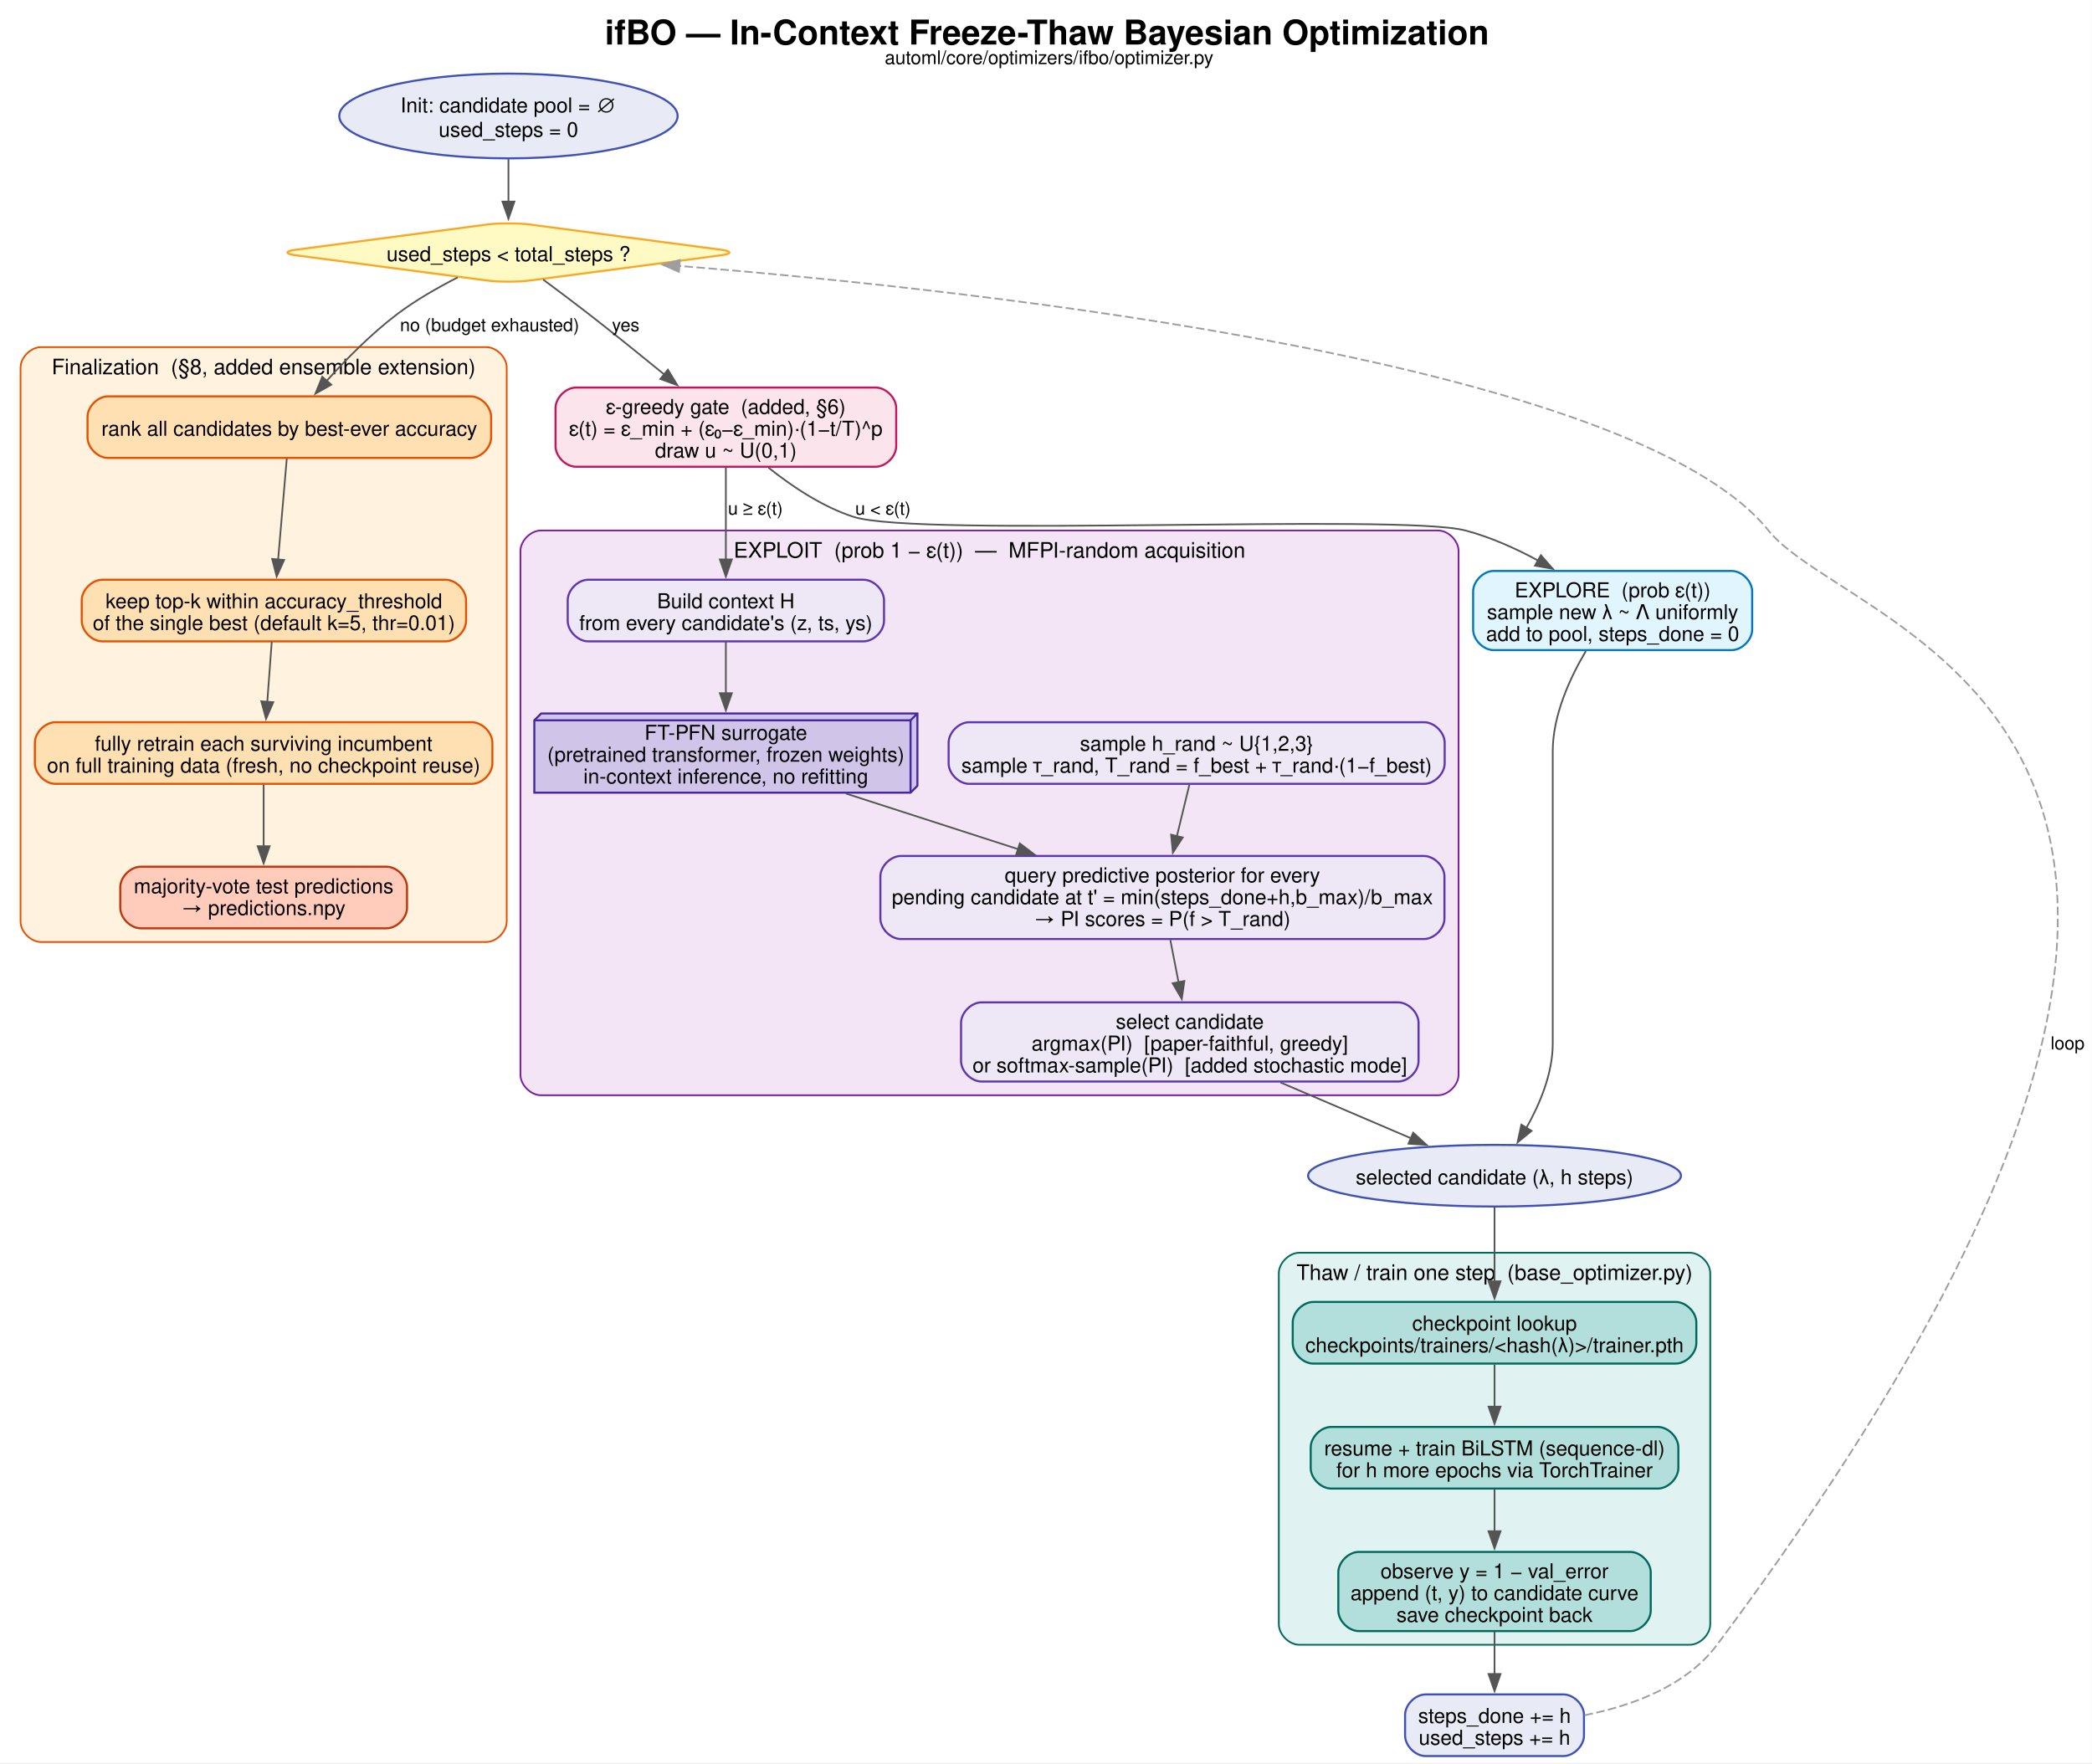
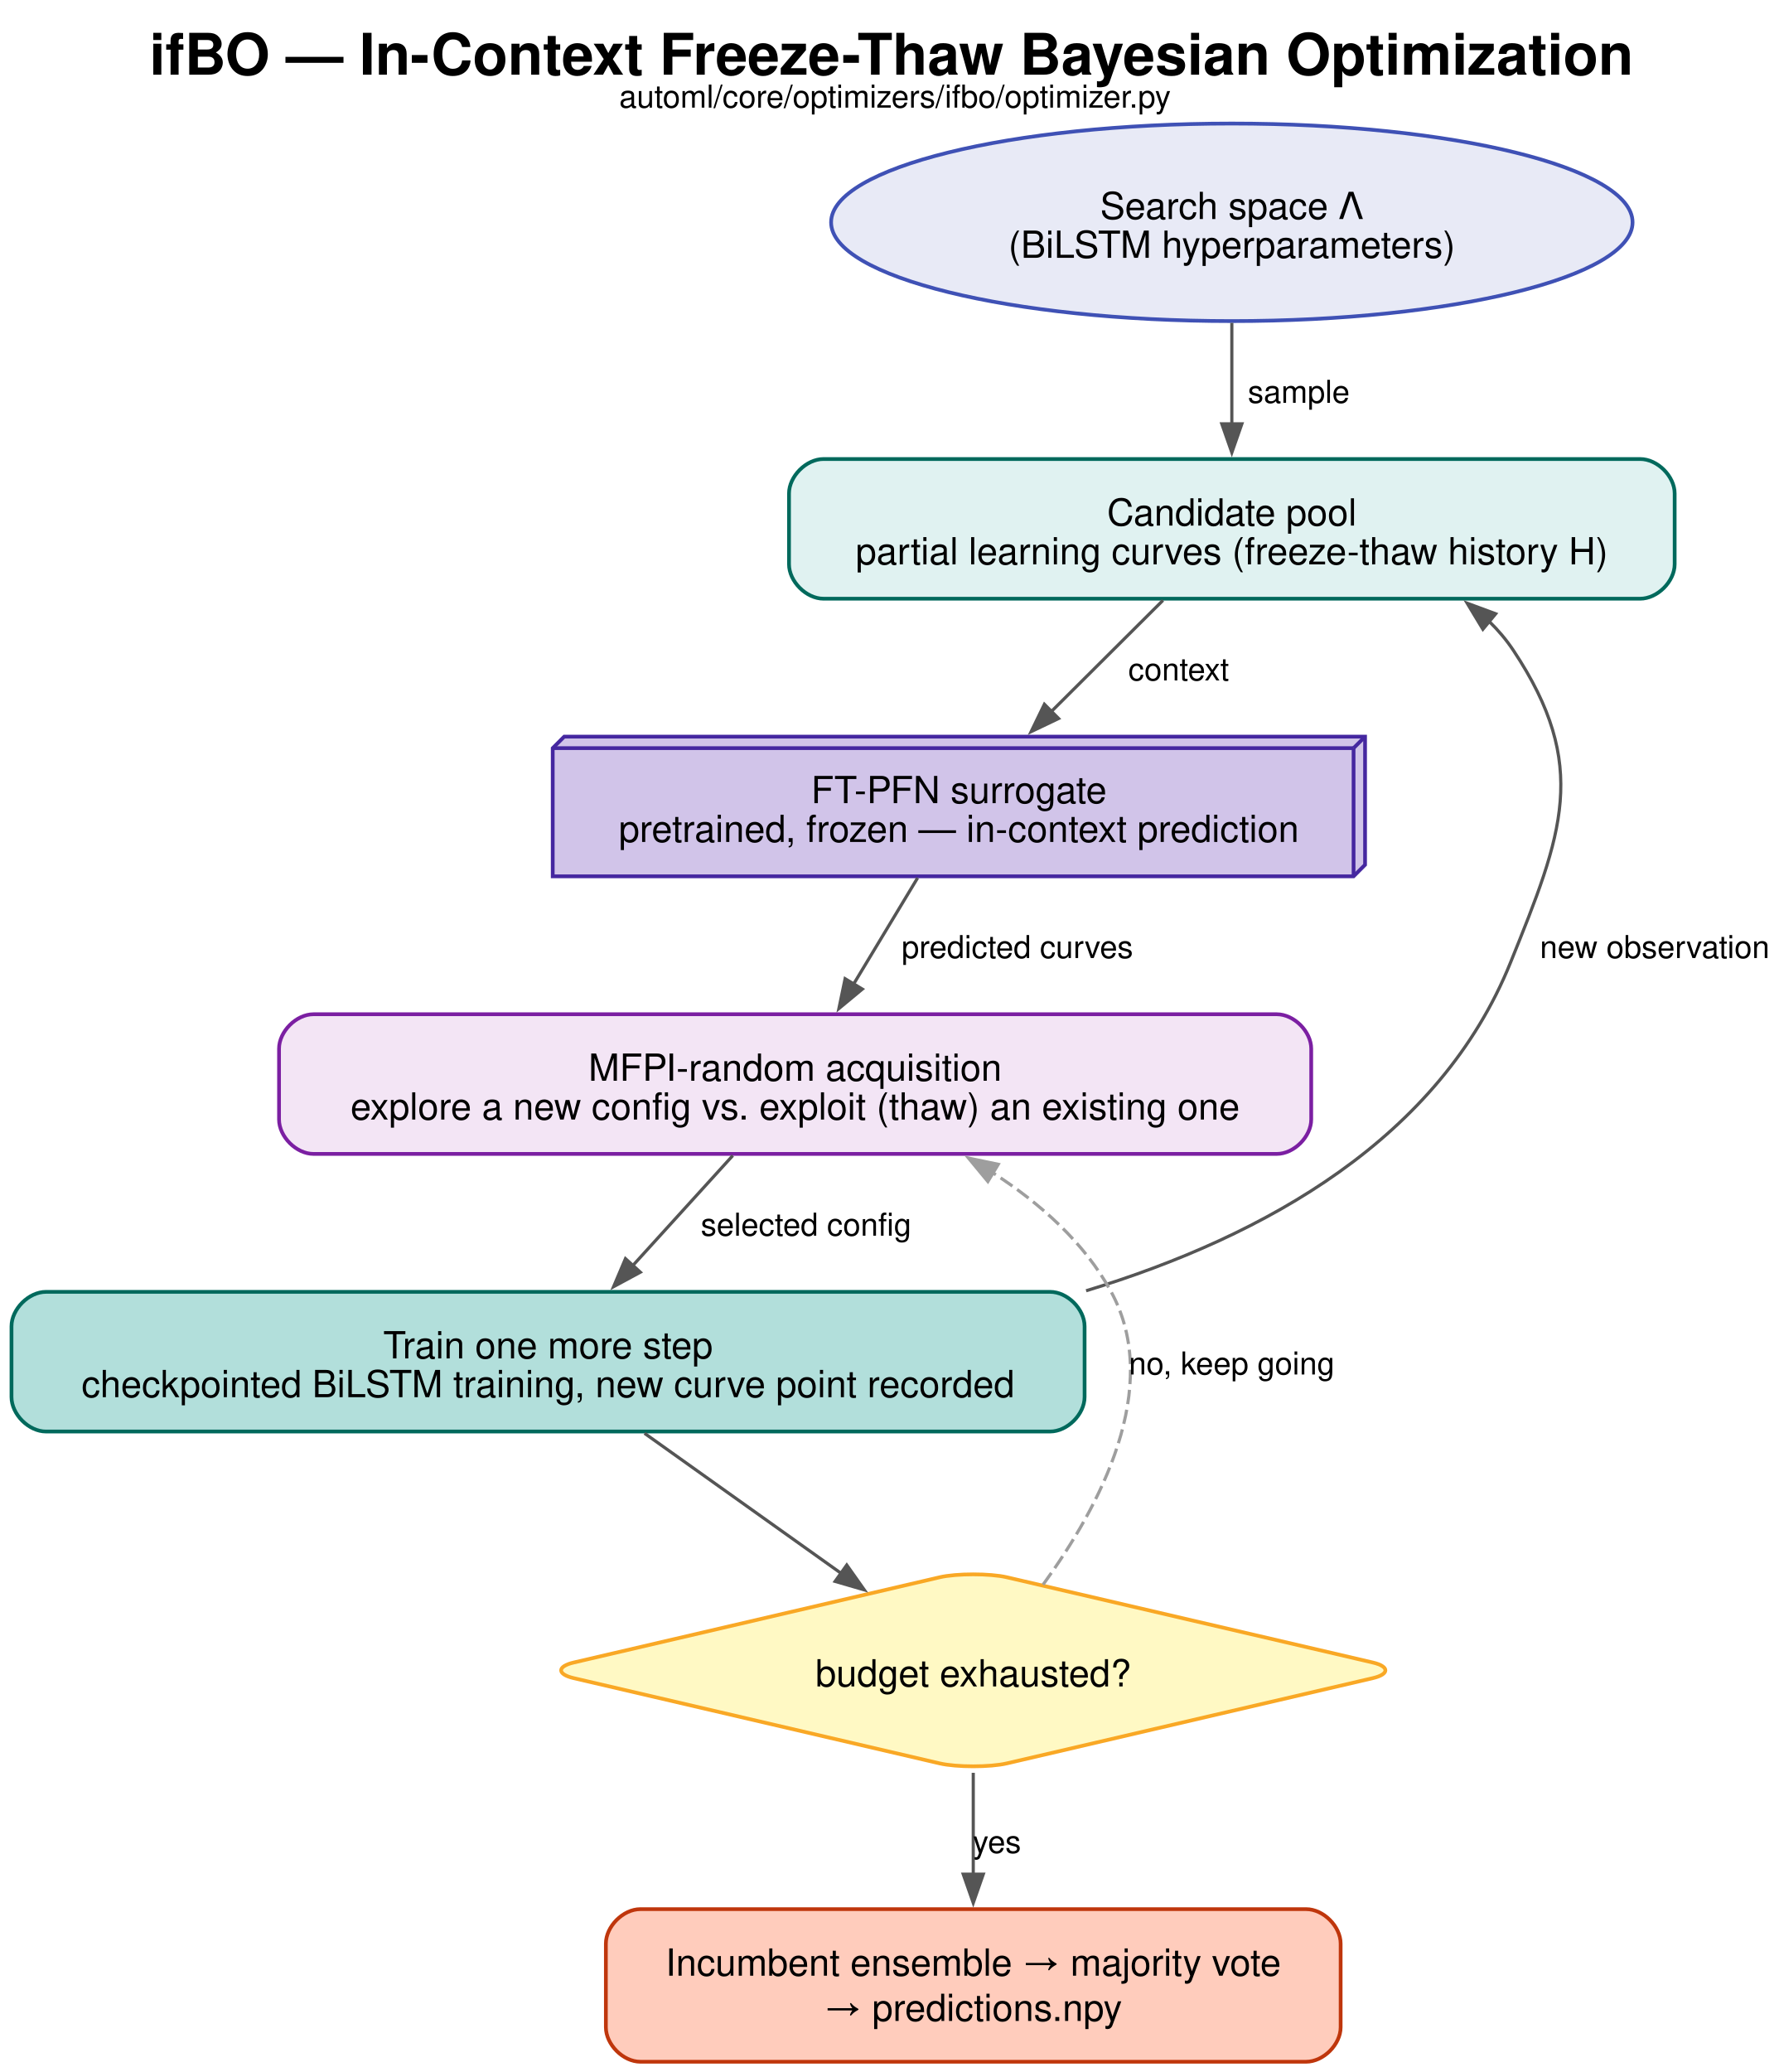
- <svg xmlns="http://www.w3.org/2000/svg" width="1222pt" height="1030pt" viewBox="0.00 0.00 1222.00 1030.00">
-   <g id="graph0" class="graph" transform="scale(1 1) rotate(0) translate(4 1025.75)">
-     <polygon fill="white" stroke="none" points="-4,4 -4,-1025.75 1217.85,-1025.75 1217.85,4 -4,4" />
-     <text xml:space="preserve" text-anchor="start" x="349.3" y="-999.75" font-family="Helvetica,sans-Serif" font-weight="bold" font-size="20.00">ifBO — In-Context Freeze-Thaw Bayesian Optimization</text>
-     <text xml:space="preserve" text-anchor="start" x="512.8" y="-988.3" font-family="Helvetica,sans-Serif" font-size="11.00">automl/core/optimizers/ifbo/optimizer.py</text>
-     <g id="clust1" class="cluster">
-       <path fill="#f3e5f5" stroke="#7b1fa2" d="M312,-386C312,-386 836,-386 836,-386 842,-386 848,-392 848,-398 848,-398 848,-703.88 848,-703.88 848,-709.88 842,-715.88 836,-715.88 836,-715.88 312,-715.88 312,-715.88 306,-715.88 300,-709.88 300,-703.88 300,-703.88 300,-398 300,-398 300,-392 306,-386 312,-386" />
-       <text xml:space="preserve" text-anchor="middle" x="574" y="-700" font-family="Helvetica,sans-Serif" font-size="12.50">EXPLOIT  (prob 1 − ε(t))  —  MFPI-random acquisition</text>
-     </g>
-     <g id="clust3" class="cluster">
-       <path fill="#e0f2f1" stroke="#00695c" d="M755,-65C755,-65 983,-65 983,-65 989,-65 995,-71 995,-77 995,-77 995,-282 995,-282 995,-288 989,-294 983,-294 983,-294 755,-294 755,-294 749,-294 743,-288 743,-282 743,-282 743,-77 743,-77 743,-71 749,-65 755,-65" />
-       <text xml:space="preserve" text-anchor="middle" x="869" y="-278.12" font-family="Helvetica,sans-Serif" font-size="12.50">Thaw / train one step  (base_optimizer.py)</text>
-     </g>
-     <g id="clust4" class="cluster">
-       <path fill="#fff3e0" stroke="#e65100" d="M20,-475.5C20,-475.5 280,-475.5 280,-475.5 286,-475.5 292,-481.5 292,-487.5 292,-487.5 292,-811 292,-811 292,-817 286,-823 280,-823 280,-823 20,-823 20,-823 14,-823 8,-817 8,-811 8,-811 8,-487.5 8,-487.5 8,-481.5 14,-475.5 20,-475.5" />
-       <text xml:space="preserve" text-anchor="middle" x="150" y="-807.12" font-family="Helvetica,sans-Serif" font-size="12.50">Finalization  (§8, added ensemble extension)</text>
-     </g>
+ <svg xmlns="http://www.w3.org/2000/svg" width="619pt" height="721pt" viewBox="0.00 0.00 619.00 721.00">
+   <g id="graph0" class="graph" transform="scale(1 1) rotate(0) translate(4 717.43)">
+     <polygon fill="white" stroke="none" points="-4,4 -4,-717.43 615.26,-717.43 615.26,4 -4,4" />
+     <text xml:space="preserve" text-anchor="start" x="48.01" y="-691.43" font-family="Helvetica,sans-Serif" font-weight="bold" font-size="20.00">ifBO — In-Context Freeze-Thaw Bayesian Optimization</text>
+     <text xml:space="preserve" text-anchor="start" x="211.51" y="-679.98" font-family="Helvetica,sans-Serif" font-size="11.00">automl/core/optimizers/ifbo/optimizer.py</text>
    <g id="node1" class="node">
-       <ellipse fill="#e8eaf6" stroke="#3f51b5" stroke-width="1.2" cx="293" cy="-958" rx="98.82" ry="24.75" />
-       <text xml:space="preserve" text-anchor="middle" x="293" y="-960.1" font-family="Helvetica,sans-Serif" font-size="12.00">Init: candidate pool = ∅</text>
-       <text xml:space="preserve" text-anchor="middle" x="293" y="-945.85" font-family="Helvetica,sans-Serif" font-size="12.00">used_steps = 0</text>
+       <ellipse fill="#e8eaf6" stroke="#3f51b5" stroke-width="1.3" cx="424.75" cy="-640.07" rx="139.48" ry="34.37" />
+       <text xml:space="preserve" text-anchor="middle" x="424.75" y="-641.22" font-family="Helvetica,sans-Serif" font-size="13.00">Search space Λ</text>
+       <text xml:space="preserve" text-anchor="middle" x="424.75" y="-627.72" font-family="Helvetica,sans-Serif" font-size="13.00">(BiLSTM hyperparameters)</text>
    </g>
    <g id="node2" class="node">
-       <path fill="#fff9c4" stroke="#f9a825" stroke-width="1.2" d="M281.1,-894.68C281.1,-894.68 168.4,-879.82 168.4,-879.82 162.45,-879.03 162.45,-877.47 168.4,-876.68 168.4,-876.68 281.1,-861.82 281.1,-861.82 287.05,-861.03 298.95,-861.03 304.9,-861.82 304.9,-861.82 417.6,-876.68 417.6,-876.68 423.55,-877.47 423.55,-879.03 417.6,-879.82 417.6,-879.82 304.9,-894.68 304.9,-894.68 298.95,-895.47 287.05,-895.47 281.1,-894.68" />
-       <text xml:space="preserve" text-anchor="middle" x="293" y="-873.23" font-family="Helvetica,sans-Serif" font-size="12.00">used_steps &lt; total_steps ?</text>
+       <path fill="#e0f2f1" stroke="#00695c" stroke-width="1.3" d="M566.88,-557.7C566.88,-557.7 282.62,-557.7 282.62,-557.7 276.62,-557.7 270.62,-551.7 270.62,-545.7 270.62,-545.7 270.62,-521.1 270.62,-521.1 270.62,-515.1 276.62,-509.1 282.62,-509.1 282.62,-509.1 566.88,-509.1 566.88,-509.1 572.88,-509.1 578.88,-515.1 578.88,-521.1 578.88,-521.1 578.88,-545.7 578.88,-545.7 578.88,-551.7 572.88,-557.7 566.88,-557.7" />
+       <text xml:space="preserve" text-anchor="middle" x="424.75" y="-534.55" font-family="Helvetica,sans-Serif" font-size="13.00">Candidate pool</text>
+       <text xml:space="preserve" text-anchor="middle" x="424.75" y="-521.05" font-family="Helvetica,sans-Serif" font-size="13.00">partial learning curves (freeze-thaw history H)</text>
    </g>
-     <g id="edge10" class="edge">
-       <path fill="none" stroke="#555555" d="M293,-932.82C293,-924.92 293,-916.06 293,-907.86" />
-       <polygon fill="#555555" stroke="#555555" points="296.5,-908.01 293,-898.01 289.5,-908.01 296.5,-908.01" />
+     <g id="edge1" class="edge">
+       <path fill="none" stroke="#555555" stroke-width="1.1" d="M424.75,-605.08C424.75,-593.74 424.75,-581.08 424.75,-569.65" />
+       <polygon fill="#555555" stroke="#555555" stroke-width="1.1" points="428.25,-569.95 424.75,-559.95 421.25,-569.95 428.25,-569.95" />
+       <text xml:space="preserve" text-anchor="middle" x="445" y="-577.25" font-family="Helvetica,sans-Serif" font-size="11.00">  sample</text>
    </g>
    <g id="node3" class="node">
-       <path fill="#fce4ec" stroke="#c2185b" stroke-width="1.2" d="M507.5,-799.38C507.5,-799.38 332.5,-799.38 332.5,-799.38 326.5,-799.38 320.5,-793.38 320.5,-787.38 320.5,-787.38 320.5,-765.12 320.5,-765.12 320.5,-759.12 326.5,-753.12 332.5,-753.12 332.5,-753.12 507.5,-753.12 507.5,-753.12 513.5,-753.12 519.5,-759.12 519.5,-765.12 519.5,-765.12 519.5,-787.38 519.5,-787.38 519.5,-793.38 513.5,-799.38 507.5,-799.38" />
-       <text xml:space="preserve" text-anchor="middle" x="420" y="-783.98" font-family="Helvetica,sans-Serif" font-size="12.00">ε-greedy gate  (added, §6)</text>
-       <text xml:space="preserve" text-anchor="middle" x="420" y="-771.23" font-family="Helvetica,sans-Serif" font-size="12.00">ε(t) = ε_min + (ε₀−ε_min)·(1−t/T)^p</text>
-       <text xml:space="preserve" text-anchor="middle" x="420" y="-758.48" font-family="Helvetica,sans-Serif" font-size="12.00">draw u ~ U(0,1)</text>
+       <polygon fill="#d1c4e9" stroke="#4527a0" stroke-width="1.3" points="471.12,-461.1 192.38,-461.1 188.38,-457.1 188.38,-412.5 467.12,-412.5 471.12,-416.5 471.12,-461.1" />
+       <polyline fill="none" stroke="#4527a0" stroke-width="1.3" points="467.12,-457.1 188.38,-457.1" />
+       <polyline fill="none" stroke="#4527a0" stroke-width="1.3" points="467.12,-457.1 467.12,-412.5" />
+       <polyline fill="none" stroke="#4527a0" stroke-width="1.3" points="467.12,-457.1 471.12,-461.1" />
+       <text xml:space="preserve" text-anchor="middle" x="329.75" y="-437.95" font-family="Helvetica,sans-Serif" font-size="13.00">FT-PFN surrogate</text>
+       <text xml:space="preserve" text-anchor="middle" x="329.75" y="-424.45" font-family="Helvetica,sans-Serif" font-size="13.00">pretrained, frozen — in-context prediction</text>
    </g>
-     <g id="edge11" class="edge">
-       <path fill="none" stroke="#555555" d="M313.27,-862.45C321.61,-856.28 331.33,-849 340,-842.25 354.6,-830.89 370.45,-818.11 384.16,-806.9" />
-       <polygon fill="#555555" stroke="#555555" points="386.14,-809.81 391.66,-800.76 381.71,-804.39 386.14,-809.81" />
-       <text xml:space="preserve" text-anchor="middle" x="361.51" y="-832.27" font-family="Helvetica,sans-Serif" font-size="10.50">yes</text>
+     <g id="edge2" class="edge">
+       <path fill="none" stroke="#555555" stroke-width="1.1" d="M400.78,-508.53C388.96,-496.76 374.55,-482.41 361.81,-469.72" />
+       <polygon fill="#555555" stroke="#555555" stroke-width="1.1" points="364.45,-467.41 354.89,-462.84 359.51,-472.37 364.45,-467.41" />
+       <text xml:space="preserve" text-anchor="middle" x="403.19" y="-480.65" font-family="Helvetica,sans-Serif" font-size="11.00">  context</text>
    </g>
-     <g id="node15" class="node">
-       <path fill="#ffe0b2" stroke="#e65100" stroke-width="1.2" d="M270.88,-794.25C270.88,-794.25 59.13,-794.25 59.13,-794.25 53.12,-794.25 47.12,-788.25 47.12,-782.25 47.12,-782.25 47.12,-770.25 47.12,-770.25 47.12,-764.25 53.12,-758.25 59.12,-758.25 59.12,-758.25 270.88,-758.25 270.88,-758.25 276.88,-758.25 282.88,-764.25 282.88,-770.25 282.88,-770.25 282.88,-782.25 282.88,-782.25 282.88,-788.25 276.88,-794.25 270.88,-794.25" />
-       <text xml:space="preserve" text-anchor="middle" x="165" y="-771.23" font-family="Helvetica,sans-Serif" font-size="12.00">rank all candidates by best-ever accuracy</text>
-     </g>
-     <g id="edge12" class="edge">
-       <path fill="none" stroke="#555555" d="M263.36,-863.72C251.84,-857.85 238.84,-850.44 228,-842.25 212.93,-830.85 198.11,-815.82 186.64,-803.08" />
-       <polygon fill="#555555" stroke="#555555" points="189.5,-801.04 180.27,-795.84 184.25,-805.66 189.5,-801.04" />
-       <text xml:space="preserve" text-anchor="middle" x="282" y="-832.27" font-family="Helvetica,sans-Serif" font-size="10.50">no (budget exhausted)</text>
+     <g id="node6" class="node">
+       <path fill="#fff9c4" stroke="#f9a825" stroke-width="1.3" d="M323.06,-168.58C323.06,-168.58 195.69,-138.92 195.69,-138.92 189.84,-137.56 189.84,-134.84 195.69,-133.48 195.69,-133.48 323.06,-103.82 323.06,-103.82 328.91,-102.46 340.59,-102.46 346.44,-103.82 346.44,-103.82 473.81,-133.48 473.81,-133.48 479.66,-134.84 479.66,-137.56 473.81,-138.92 473.81,-138.92 346.44,-168.58 346.44,-168.58 340.59,-169.94 328.91,-169.94 323.06,-168.58" />
+       <text xml:space="preserve" text-anchor="middle" x="334.75" y="-130.6" font-family="Helvetica,sans-Serif" font-size="13.00">budget exhausted?</text>
    </g>
    <g id="node4" class="node">
-       <path fill="#e1f5fe" stroke="#0277bd" stroke-width="1.2" d="M1007.5,-692.25C1007.5,-692.25 868.5,-692.25 868.5,-692.25 862.5,-692.25 856.5,-686.25 856.5,-680.25 856.5,-680.25 856.5,-658 856.5,-658 856.5,-652 862.5,-646 868.5,-646 868.5,-646 1007.5,-646 1007.5,-646 1013.5,-646 1019.5,-652 1019.5,-658 1019.5,-658 1019.5,-680.25 1019.5,-680.25 1019.5,-686.25 1013.5,-692.25 1007.5,-692.25" />
-       <text xml:space="preserve" text-anchor="middle" x="938" y="-676.85" font-family="Helvetica,sans-Serif" font-size="12.00">EXPLORE  (prob ε(t))</text>
-       <text xml:space="preserve" text-anchor="middle" x="938" y="-664.1" font-family="Helvetica,sans-Serif" font-size="12.00">sample new λ ~ Λ uniformly</text>
-       <text xml:space="preserve" text-anchor="middle" x="938" y="-651.35" font-family="Helvetica,sans-Serif" font-size="12.00">add to pool, steps_done = 0</text>
+       <path fill="#f3e5f5" stroke="#7b1fa2" stroke-width="1.3" d="M440.38,-364.5C440.38,-364.5 105.12,-364.5 105.12,-364.5 99.12,-364.5 93.12,-358.5 93.12,-352.5 93.12,-352.5 93.12,-327.9 93.12,-327.9 93.12,-321.9 99.12,-315.9 105.12,-315.9 105.12,-315.9 440.38,-315.9 440.38,-315.9 446.38,-315.9 452.38,-321.9 452.38,-327.9 452.38,-327.9 452.38,-352.5 452.38,-352.5 452.38,-358.5 446.38,-364.5 440.38,-364.5" />
+       <text xml:space="preserve" text-anchor="middle" x="272.75" y="-341.35" font-family="Helvetica,sans-Serif" font-size="13.00">MFPI-random acquisition</text>
+       <text xml:space="preserve" text-anchor="middle" x="272.75" y="-327.85" font-family="Helvetica,sans-Serif" font-size="13.00">explore a new config vs. exploit (thaw) an existing one</text>
    </g>
-     <g id="edge13" class="edge">
-       <path fill="none" stroke="#555555" d="M444.88,-752.61C458.49,-741.72 476.26,-729.78 494.5,-723.88 532.3,-711.64 813.56,-725.92 852,-715.88 866.6,-712.06 881.48,-705.34 894.66,-698.21" />
-       <polygon fill="#555555" stroke="#555555" points="896.07,-701.43 903.06,-693.47 892.63,-695.34 896.07,-701.43" />
-       <text xml:space="preserve" text-anchor="middle" x="511.75" y="-725.15" font-family="Helvetica,sans-Serif" font-size="10.50">u &lt; ε(t)</text>
+     <g id="edge3" class="edge">
+       <path fill="none" stroke="#555555" stroke-width="1.1" d="M315.37,-411.93C308.62,-400.72 300.45,-387.18 293.08,-374.95" />
+       <polygon fill="#555555" stroke="#555555" stroke-width="1.1" points="296.15,-373.25 287.99,-366.49 290.15,-376.86 296.15,-373.25" />
+       <text xml:space="preserve" text-anchor="middle" x="347.04" y="-384.05" font-family="Helvetica,sans-Serif" font-size="11.00">  predicted curves</text>
    </g>
    <g id="node5" class="node">
-       <path fill="#ede7f6" stroke="#5e35b1" stroke-width="1.2" d="M500.38,-687.12C500.38,-687.12 339.62,-687.12 339.62,-687.12 333.62,-687.12 327.62,-681.12 327.62,-675.12 327.62,-675.12 327.62,-663.12 327.62,-663.12 327.62,-657.12 333.62,-651.12 339.62,-651.12 339.62,-651.12 500.38,-651.12 500.38,-651.12 506.38,-651.12 512.38,-657.12 512.38,-663.12 512.38,-663.12 512.38,-675.12 512.38,-675.12 512.38,-681.12 506.38,-687.12 500.38,-687.12" />
-       <text xml:space="preserve" text-anchor="middle" x="420" y="-670.48" font-family="Helvetica,sans-Serif" font-size="12.00">Build context H</text>
-       <text xml:space="preserve" text-anchor="middle" x="420" y="-657.73" font-family="Helvetica,sans-Serif" font-size="12.00">from every candidate's (z, ts, ys)</text>
+       <path fill="#b2dfdb" stroke="#00695c" stroke-width="1.3" d="M361.5,-267.9C361.5,-267.9 12,-267.9 12,-267.9 6,-267.9 0,-261.9 0,-255.9 0,-255.9 0,-231.3 0,-231.3 0,-225.3 6,-219.3 12,-219.3 12,-219.3 361.5,-219.3 361.5,-219.3 367.5,-219.3 373.5,-225.3 373.5,-231.3 373.5,-231.3 373.5,-255.9 373.5,-255.9 373.5,-261.9 367.5,-267.9 361.5,-267.9" />
+       <text xml:space="preserve" text-anchor="middle" x="186.75" y="-244.75" font-family="Helvetica,sans-Serif" font-size="13.00">Train one more step</text>
+       <text xml:space="preserve" text-anchor="middle" x="186.75" y="-231.25" font-family="Helvetica,sans-Serif" font-size="13.00">checkpointed BiLSTM training, new curve point recorded</text>
    </g>
-     <g id="edge14" class="edge">
-       <path fill="none" stroke="#555555" d="M420,-752.7C420,-736.97 420,-715.85 420,-698.9" />
-       <polygon fill="#555555" stroke="#555555" points="423.5,-698.96 420,-688.96 416.5,-698.96 423.5,-698.96" />
-       <text xml:space="preserve" text-anchor="middle" x="437.25" y="-725.15" font-family="Helvetica,sans-Serif" font-size="10.50">u ≥ ε(t)</text>
+     <g id="edge4" class="edge">
+       <path fill="none" stroke="#555555" stroke-width="1.1" d="M251.05,-315.33C240.46,-303.68 227.56,-289.49 216.1,-276.88" />
+       <polygon fill="#555555" stroke="#555555" stroke-width="1.1" points="218.88,-274.74 209.56,-269.7 213.7,-279.45 218.88,-274.74" />
+       <text xml:space="preserve" text-anchor="middle" x="273.52" y="-287.45" font-family="Helvetica,sans-Serif" font-size="11.00">  selected config</text>
    </g>
-     <g id="node10" class="node">
-       <ellipse fill="#e8eaf6" stroke="#3f51b5" stroke-width="1.2" cx="869" cy="-339" rx="108.91" ry="18" />
-       <text xml:space="preserve" text-anchor="middle" x="869" y="-333.98" font-family="Helvetica,sans-Serif" font-size="12.00">selected candidate (λ, h steps)</text>
+     <g id="edge5" class="edge">
+       <path fill="none" stroke="#555555" stroke-width="1.1" d="M374.03,-268.28C436.84,-287.38 497.17,-321.54 521.75,-382.5 539.8,-427.27 549.44,-450.88 522.75,-491.1 520.31,-494.78 517.47,-498.13 514.33,-501.18" />
+       <polygon fill="#555555" stroke="#555555" stroke-width="1.1" points="512.13,-498.46 506.65,-507.53 516.59,-503.85 512.13,-498.46" />
+       <text xml:space="preserve" text-anchor="middle" x="568.89" y="-384.05" font-family="Helvetica,sans-Serif" font-size="11.00">  new observation</text>
    </g>
-     <g id="edge15" class="edge">
-       <path fill="none" stroke="#555555" d="M922.34,-645.42C913.02,-629.71 903,-607.92 903,-586.88 903,-586.88 903,-586.88 903,-416.12 903,-398.65 895.44,-380.73 887.45,-366.67" />
-       <polygon fill="#555555" stroke="#555555" points="890.64,-365.19 882.45,-358.47 884.67,-368.83 890.64,-365.19" />
+     <g id="edge7" class="edge">
+       <path fill="none" stroke="#555555" stroke-width="1.1" d="M220.33,-218.68C240.63,-204.23 266.78,-185.6 288.96,-169.81" />
+       <polygon fill="#555555" stroke="#555555" stroke-width="1.1" points="290.72,-172.85 296.83,-164.2 286.66,-167.15 290.72,-172.85" />
+       <text xml:space="preserve" text-anchor="middle" x="263.75" y="-190.85" font-family="Helvetica,sans-Serif" font-size="11.00">  </text>
    </g>
-     <g id="node6" class="node">
-       <polygon fill="#d1c4e9" stroke="#4527a0" stroke-width="1.2" points="531.88,-609 312.12,-609 308.12,-605 308.12,-562.75 527.88,-562.75 531.88,-566.75 531.88,-609" />
-       <polyline fill="none" stroke="#4527a0" stroke-width="1.2" points="527.88,-605 308.12,-605" />
-       <polyline fill="none" stroke="#4527a0" stroke-width="1.2" points="527.88,-605 527.88,-562.75" />
-       <polyline fill="none" stroke="#4527a0" stroke-width="1.2" points="527.88,-605 531.88,-609" />
-       <text xml:space="preserve" text-anchor="middle" x="420" y="-593.6" font-family="Helvetica,sans-Serif" font-size="12.00">FT-PFN surrogate</text>
-       <text xml:space="preserve" text-anchor="middle" x="420" y="-580.85" font-family="Helvetica,sans-Serif" font-size="12.00">(pretrained transformer, frozen weights)</text>
-       <text xml:space="preserve" text-anchor="middle" x="420" y="-568.1" font-family="Helvetica,sans-Serif" font-size="12.00">in-context inference, no refitting</text>
-     </g>
-     <g id="edge1" class="edge">
-       <path fill="none" stroke="#555555" d="M420,-650.89C420,-642.09 420,-631.07 420,-620.67" />
-       <polygon fill="#555555" stroke="#555555" points="423.5,-620.85 420,-610.85 416.5,-620.85 423.5,-620.85" />
-     </g>
-     <g id="node8" class="node">
-       <path fill="#ede7f6" stroke="#5e35b1" stroke-width="1.2" d="M827.75,-525.75C827.75,-525.75 522.25,-525.75 522.25,-525.75 516.25,-525.75 510.25,-519.75 510.25,-513.75 510.25,-513.75 510.25,-489.25 510.25,-489.25 510.25,-483.25 516.25,-477.25 522.25,-477.25 522.25,-477.25 827.75,-477.25 827.75,-477.25 833.75,-477.25 839.75,-483.25 839.75,-489.25 839.75,-489.25 839.75,-513.75 839.75,-513.75 839.75,-519.75 833.75,-525.75 827.75,-525.75" />
-       <text xml:space="preserve" text-anchor="middle" x="675" y="-510.35" font-family="Helvetica,sans-Serif" font-size="12.00">query predictive posterior for every</text>
-       <text xml:space="preserve" text-anchor="middle" x="675" y="-497.6" font-family="Helvetica,sans-Serif" font-size="12.00">pending candidate at t' = min(steps_done+h,b_max)/b_max</text>
-       <text xml:space="preserve" text-anchor="middle" x="675" y="-484.85" font-family="Helvetica,sans-Serif" font-size="12.00">→ PI scores = P(f &gt; T_rand)</text>
-     </g>
-     <g id="edge2" class="edge">
-       <path fill="none" stroke="#555555" d="M490.02,-562.26C521.15,-552.2 558.06,-540.28 590.69,-529.74" />
-       <polygon fill="#555555" stroke="#555555" points="591.7,-533.09 600.14,-526.68 589.55,-526.43 591.7,-533.09" />
+     <g id="edge8" class="edge">
+       <path fill="none" stroke="#9e9e9e" stroke-width="1.1" stroke-dasharray="5,2" d="M359.05,-166.02C378.85,-193.22 400.82,-234.66 382.75,-267.9 373.39,-285.12 357.89,-298.82 341.43,-309.42" />
+       <polygon fill="#9e9e9e" stroke="#9e9e9e" stroke-width="1.1" points="339.84,-306.29 333.09,-314.45 343.46,-312.28 339.84,-306.29" />
+       <text xml:space="preserve" text-anchor="middle" x="424.71" y="-239.15" font-family="Helvetica,sans-Serif" font-size="11.00">no, keep going</text>
    </g>
    <g id="node7" class="node">
-       <path fill="#ede7f6" stroke="#5e35b1" stroke-width="1.2" d="M827.88,-603.88C827.88,-603.88 562.12,-603.88 562.12,-603.88 556.12,-603.88 550.12,-597.88 550.12,-591.88 550.12,-591.88 550.12,-579.88 550.12,-579.88 550.12,-573.88 556.12,-567.88 562.12,-567.88 562.12,-567.88 827.88,-567.88 827.88,-567.88 833.88,-567.88 839.88,-573.88 839.88,-579.88 839.88,-579.88 839.88,-591.88 839.88,-591.88 839.88,-597.88 833.88,-603.88 827.88,-603.88" />
-       <text xml:space="preserve" text-anchor="middle" x="695" y="-587.23" font-family="Helvetica,sans-Serif" font-size="12.00">sample h_rand ~ U{1,2,3}</text>
-       <text xml:space="preserve" text-anchor="middle" x="695" y="-574.48" font-family="Helvetica,sans-Serif" font-size="12.00">sample τ_rand, T_rand = f_best + τ_rand·(1−f_best)</text>
-     </g>
-     <g id="edge3" class="edge">
-       <path fill="none" stroke="#555555" d="M690.76,-567.41C688.62,-558.6 685.95,-547.59 683.41,-537.16" />
-       <polygon fill="#555555" stroke="#555555" points="686.87,-536.56 681.11,-527.67 680.07,-538.21 686.87,-536.56" />
-     </g>
-     <g id="node9" class="node">
-       <path fill="#ede7f6" stroke="#5e35b1" stroke-width="1.2" d="M812.62,-440.25C812.62,-440.25 569.38,-440.25 569.38,-440.25 563.38,-440.25 557.38,-434.25 557.38,-428.25 557.38,-428.25 557.38,-406 557.38,-406 557.38,-400 563.38,-394 569.38,-394 569.38,-394 812.62,-394 812.62,-394 818.62,-394 824.62,-400 824.62,-406 824.62,-406 824.62,-428.25 824.62,-428.25 824.62,-434.25 818.62,-440.25 812.62,-440.25" />
-       <text xml:space="preserve" text-anchor="middle" x="691" y="-424.85" font-family="Helvetica,sans-Serif" font-size="12.00">select candidate</text>
-       <text xml:space="preserve" text-anchor="middle" x="691" y="-412.1" font-family="Helvetica,sans-Serif" font-size="12.00">argmax(PI)  [paper-faithful, greedy]</text>
-       <text xml:space="preserve" text-anchor="middle" x="691" y="-399.35" font-family="Helvetica,sans-Serif" font-size="12.00">or softmax-sample(PI)  [added stochastic mode]</text>
-     </g>
-     <g id="edge4" class="edge">
-       <path fill="none" stroke="#555555" d="M679.63,-476.67C681.12,-468.99 682.81,-460.31 684.41,-452.04" />
-       <polygon fill="#555555" stroke="#555555" points="687.84,-452.74 686.31,-442.25 680.97,-451.4 687.84,-452.74" />
-     </g>
-     <g id="edge16" class="edge">
-       <path fill="none" stroke="#555555" d="M743.92,-393.49C768.1,-383.15 796.54,-370.99 820.19,-360.87" />
-       <polygon fill="#555555" stroke="#555555" points="821.48,-364.13 829.3,-356.98 818.73,-357.69 821.48,-364.13" />
-     </g>
-     <g id="node11" class="node">
-       <path fill="#b2dfdb" stroke="#00695c" stroke-width="1.2" d="M974.88,-265.25C974.88,-265.25 763.12,-265.25 763.12,-265.25 757.12,-265.25 751.12,-259.25 751.12,-253.25 751.12,-253.25 751.12,-241.25 751.12,-241.25 751.12,-235.25 757.12,-229.25 763.12,-229.25 763.12,-229.25 974.88,-229.25 974.88,-229.25 980.88,-229.25 986.88,-235.25 986.88,-241.25 986.88,-241.25 986.88,-253.25 986.88,-253.25 986.88,-259.25 980.88,-265.25 974.88,-265.25" />
-       <text xml:space="preserve" text-anchor="middle" x="869" y="-248.6" font-family="Helvetica,sans-Serif" font-size="12.00">checkpoint lookup</text>
-       <text xml:space="preserve" text-anchor="middle" x="869" y="-235.85" font-family="Helvetica,sans-Serif" font-size="12.00">checkpoints/trainers/&lt;hash(λ)&gt;/trainer.pth</text>
-     </g>
-     <g id="edge17" class="edge">
-       <path fill="none" stroke="#555555" d="M869,-320.7C869,-308.36 869,-291.48 869,-277.12" />
-       <polygon fill="#555555" stroke="#555555" points="872.5,-277.32 869,-267.32 865.5,-277.32 872.5,-277.32" />
-     </g>
-     <g id="node12" class="node">
-       <path fill="#b2dfdb" stroke="#00695c" stroke-width="1.2" d="M964.38,-192.25C964.38,-192.25 773.62,-192.25 773.62,-192.25 767.62,-192.25 761.62,-186.25 761.62,-180.25 761.62,-180.25 761.62,-168.25 761.62,-168.25 761.62,-162.25 767.62,-156.25 773.62,-156.25 773.62,-156.25 964.38,-156.25 964.38,-156.25 970.38,-156.25 976.38,-162.25 976.38,-168.25 976.38,-168.25 976.38,-180.25 976.38,-180.25 976.38,-186.25 970.38,-192.25 964.38,-192.25" />
-       <text xml:space="preserve" text-anchor="middle" x="869" y="-175.6" font-family="Helvetica,sans-Serif" font-size="12.00">resume + train BiLSTM (sequence-dl)</text>
-       <text xml:space="preserve" text-anchor="middle" x="869" y="-162.85" font-family="Helvetica,sans-Serif" font-size="12.00">for h more epochs via TorchTrainer</text>
-     </g>
-     <g id="edge5" class="edge">
-       <path fill="none" stroke="#555555" d="M869,-228.7C869,-221.22 869,-212.3 869,-203.9" />
-       <polygon fill="#555555" stroke="#555555" points="872.5,-204.11 869,-194.11 865.5,-204.11 872.5,-204.11" />
-     </g>
-     <g id="node13" class="node">
-       <path fill="#b2dfdb" stroke="#00695c" stroke-width="1.2" d="M948.25,-119.25C948.25,-119.25 789.75,-119.25 789.75,-119.25 783.75,-119.25 777.75,-113.25 777.75,-107.25 777.75,-107.25 777.75,-85 777.75,-85 777.75,-79 783.75,-73 789.75,-73 789.75,-73 948.25,-73 948.25,-73 954.25,-73 960.25,-79 960.25,-85 960.25,-85 960.25,-107.25 960.25,-107.25 960.25,-113.25 954.25,-119.25 948.25,-119.25" />
-       <text xml:space="preserve" text-anchor="middle" x="869" y="-103.85" font-family="Helvetica,sans-Serif" font-size="12.00">observe y = 1 − val_error</text>
-       <text xml:space="preserve" text-anchor="middle" x="869" y="-91.1" font-family="Helvetica,sans-Serif" font-size="12.00">append (t, y) to candidate curve</text>
-       <text xml:space="preserve" text-anchor="middle" x="869" y="-78.35" font-family="Helvetica,sans-Serif" font-size="12.00">save checkpoint back</text>
-     </g>
-     <g id="edge6" class="edge">
-       <path fill="none" stroke="#555555" d="M869,-155.98C869,-148.62 869,-139.76 869,-131.18" />
-       <polygon fill="#555555" stroke="#555555" points="872.5,-131.33 869,-121.33 865.5,-131.33 872.5,-131.33" />
-     </g>
-     <g id="node14" class="node">
-       <path fill="#e8eaf6" stroke="#3f51b5" stroke-width="1.2" d="M909.25,-36C909.25,-36 828.75,-36 828.75,-36 822.75,-36 816.75,-30 816.75,-24 816.75,-24 816.75,-12 816.75,-12 816.75,-6 822.75,0 828.75,0 828.75,0 909.25,0 909.25,0 915.25,0 921.25,-6 921.25,-12 921.25,-12 921.25,-24 921.25,-24 921.25,-30 915.25,-36 909.25,-36" />
-       <text xml:space="preserve" text-anchor="middle" x="869" y="-19.35" font-family="Helvetica,sans-Serif" font-size="12.00">steps_done += h</text>
-       <text xml:space="preserve" text-anchor="middle" x="869" y="-6.6" font-family="Helvetica,sans-Serif" font-size="12.00">used_steps += h</text>
-     </g>
-     <g id="edge18" class="edge">
-       <path fill="none" stroke="#555555" d="M869,-72.7C869,-64.92 869,-56.08 869,-47.86" />
-       <polygon fill="#555555" stroke="#555555" points="872.5,-47.95 869,-37.95 865.5,-47.95 872.5,-47.95" />
-     </g>
-     <g id="edge19" class="edge">
-       <path fill="none" stroke="#9e9e9e" stroke-dasharray="5,2" d="M921.57,-23.84C949.18,-29.3 980.96,-40.83 999,-65 1399.92,-602.2 1079.65,-652.91 1029,-715.88 950.23,-813.79 575.14,-855.63 392.87,-870.41" />
-       <polygon fill="#9e9e9e" stroke="#9e9e9e" points="392.61,-866.92 382.92,-871.21 393.17,-873.9 392.61,-866.92" />
-       <text xml:space="preserve" text-anchor="middle" x="1203.72" y="-412.77" font-family="Helvetica,sans-Serif" font-size="10.50">loop</text>
-     </g>
-     <g id="node16" class="node">
-       <path fill="#ffe0b2" stroke="#e65100" stroke-width="1.2" d="M256.25,-687.12C256.25,-687.12 55.75,-687.12 55.75,-687.12 49.75,-687.12 43.75,-681.12 43.75,-675.12 43.75,-675.12 43.75,-663.12 43.75,-663.12 43.75,-657.12 49.75,-651.12 55.75,-651.12 55.75,-651.12 256.25,-651.12 256.25,-651.12 262.25,-651.12 268.25,-657.12 268.25,-663.12 268.25,-663.12 268.25,-675.12 268.25,-675.12 268.25,-681.12 262.25,-687.12 256.25,-687.12" />
-       <text xml:space="preserve" text-anchor="middle" x="156" y="-670.48" font-family="Helvetica,sans-Serif" font-size="12.00">keep top-k within accuracy_threshold</text>
-       <text xml:space="preserve" text-anchor="middle" x="156" y="-657.73" font-family="Helvetica,sans-Serif" font-size="12.00">of the single best (default k=5, thr=0.01)</text>
-     </g>
-     <g id="edge7" class="edge">
-       <path fill="none" stroke="#555555" d="M163.51,-757.89C162.14,-741.84 160.07,-717.67 158.45,-698.76" />
-       <polygon fill="#555555" stroke="#555555" points="161.96,-698.68 157.62,-689.02 154.98,-699.28 161.96,-698.68" />
-     </g>
-     <g id="node17" class="node">
-       <path fill="#ffe0b2" stroke="#e65100" stroke-width="1.2" d="M271.62,-603.88C271.62,-603.88 28.38,-603.88 28.38,-603.88 22.38,-603.88 16.38,-597.88 16.38,-591.88 16.38,-591.88 16.38,-579.88 16.38,-579.88 16.38,-573.88 22.38,-567.88 28.38,-567.88 28.38,-567.88 271.62,-567.88 271.62,-567.88 277.62,-567.88 283.62,-573.88 283.62,-579.88 283.62,-579.88 283.62,-591.88 283.62,-591.88 283.62,-597.88 277.62,-603.88 271.62,-603.88" />
-       <text xml:space="preserve" text-anchor="middle" x="150" y="-587.23" font-family="Helvetica,sans-Serif" font-size="12.00">fully retrain each surviving incumbent</text>
-       <text xml:space="preserve" text-anchor="middle" x="150" y="-574.48" font-family="Helvetica,sans-Serif" font-size="12.00">on full training data (fresh, no checkpoint reuse)</text>
-     </g>
-     <g id="edge8" class="edge">
-       <path fill="none" stroke="#555555" d="M154.73,-650.89C153.97,-640.62 152.99,-627.32 152.11,-615.51" />
-       <polygon fill="#555555" stroke="#555555" points="155.63,-615.59 151.4,-605.87 148.65,-616.1 155.63,-615.59" />
-     </g>
-     <g id="node18" class="node">
-       <path fill="#ffccbc" stroke="#bf360c" stroke-width="1.2" d="M221.75,-519.5C221.75,-519.5 78.25,-519.5 78.25,-519.5 72.25,-519.5 66.25,-513.5 66.25,-507.5 66.25,-507.5 66.25,-495.5 66.25,-495.5 66.25,-489.5 72.25,-483.5 78.25,-483.5 78.25,-483.5 221.75,-483.5 221.75,-483.5 227.75,-483.5 233.75,-489.5 233.75,-495.5 233.75,-495.5 233.75,-507.5 233.75,-507.5 233.75,-513.5 227.75,-519.5 221.75,-519.5" />
-       <text xml:space="preserve" text-anchor="middle" x="150" y="-503.98" font-family="Helvetica,sans-Serif" font-size="12.00">majority-vote test predictions</text>
-       <text xml:space="preserve" text-anchor="middle" x="150" y="-491.23" font-family="Helvetica,sans-Serif" font-size="12.00">→ predictions.npy</text>
+       <path fill="#ffccbc" stroke="#bf360c" stroke-width="1.3" d="M450.62,-53.1C450.62,-53.1 218.88,-53.1 218.88,-53.1 212.88,-53.1 206.88,-47.1 206.88,-41.1 206.88,-41.1 206.88,-12 206.88,-12 206.88,-6 212.88,0 218.88,0 218.88,0 450.62,0 450.62,0 456.62,0 462.62,-6 462.62,-12 462.62,-12 462.62,-41.1 462.62,-41.1 462.62,-47.1 456.62,-53.1 450.62,-53.1" />
+       <text xml:space="preserve" text-anchor="middle" x="334.75" y="-29.95" font-family="Helvetica,sans-Serif" font-size="13.00">Incumbent ensemble → majority vote</text>
+       <text xml:space="preserve" text-anchor="middle" x="334.75" y="-14.2" font-family="Helvetica,sans-Serif" font-size="13.00">→ predictions.npy</text>
    </g>
    <g id="edge9" class="edge">
-       <path fill="none" stroke="#555555" d="M150,-567.41C150,-556.92 150,-543.33 150,-531.29" />
-       <polygon fill="#555555" stroke="#555555" points="153.5,-531.46 150,-521.46 146.5,-531.46 153.5,-531.46" />
+       <path fill="none" stroke="#555555" stroke-width="1.1" d="M334.75,-100.55C334.75,-89.23 334.75,-76.62 334.75,-65.1" />
+       <polygon fill="#555555" stroke="#555555" stroke-width="1.1" points="338.25,-65.27 334.75,-55.27 331.25,-65.27 338.25,-65.27" />
+       <text xml:space="preserve" text-anchor="middle" x="343" y="-72.65" font-family="Helvetica,sans-Serif" font-size="11.00">yes</text>
    </g>
  </g>
</svg>
